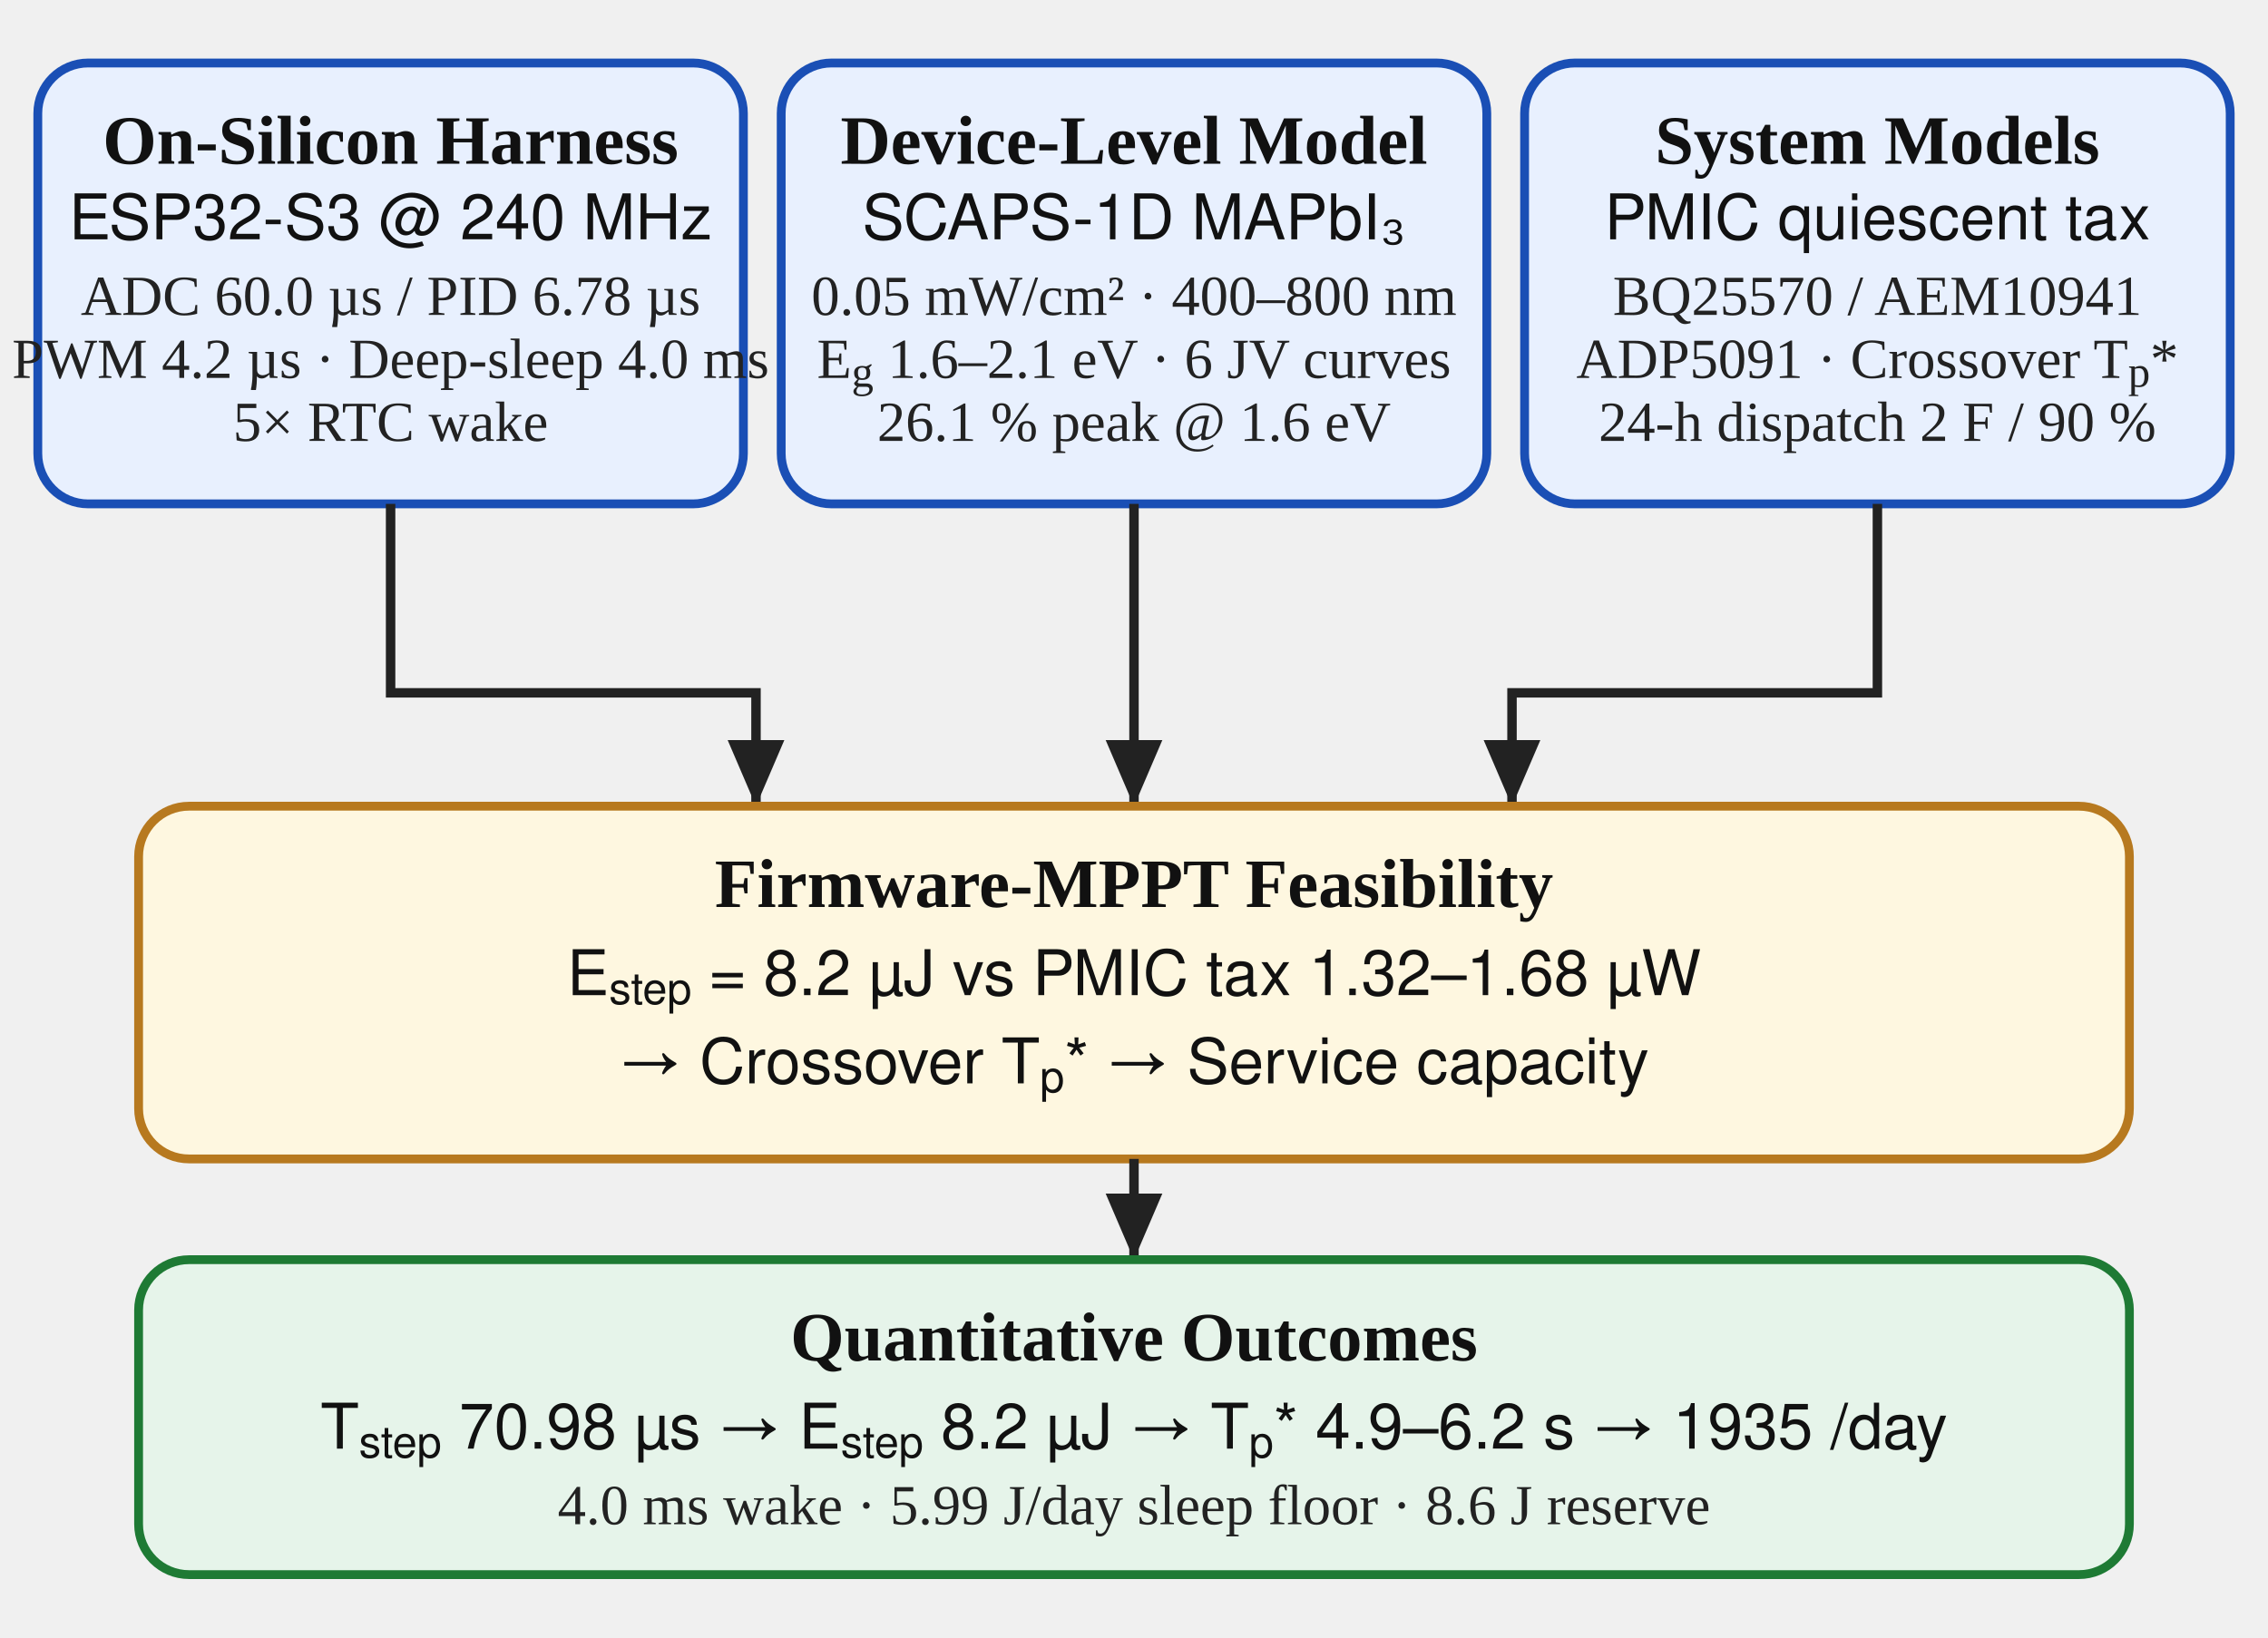
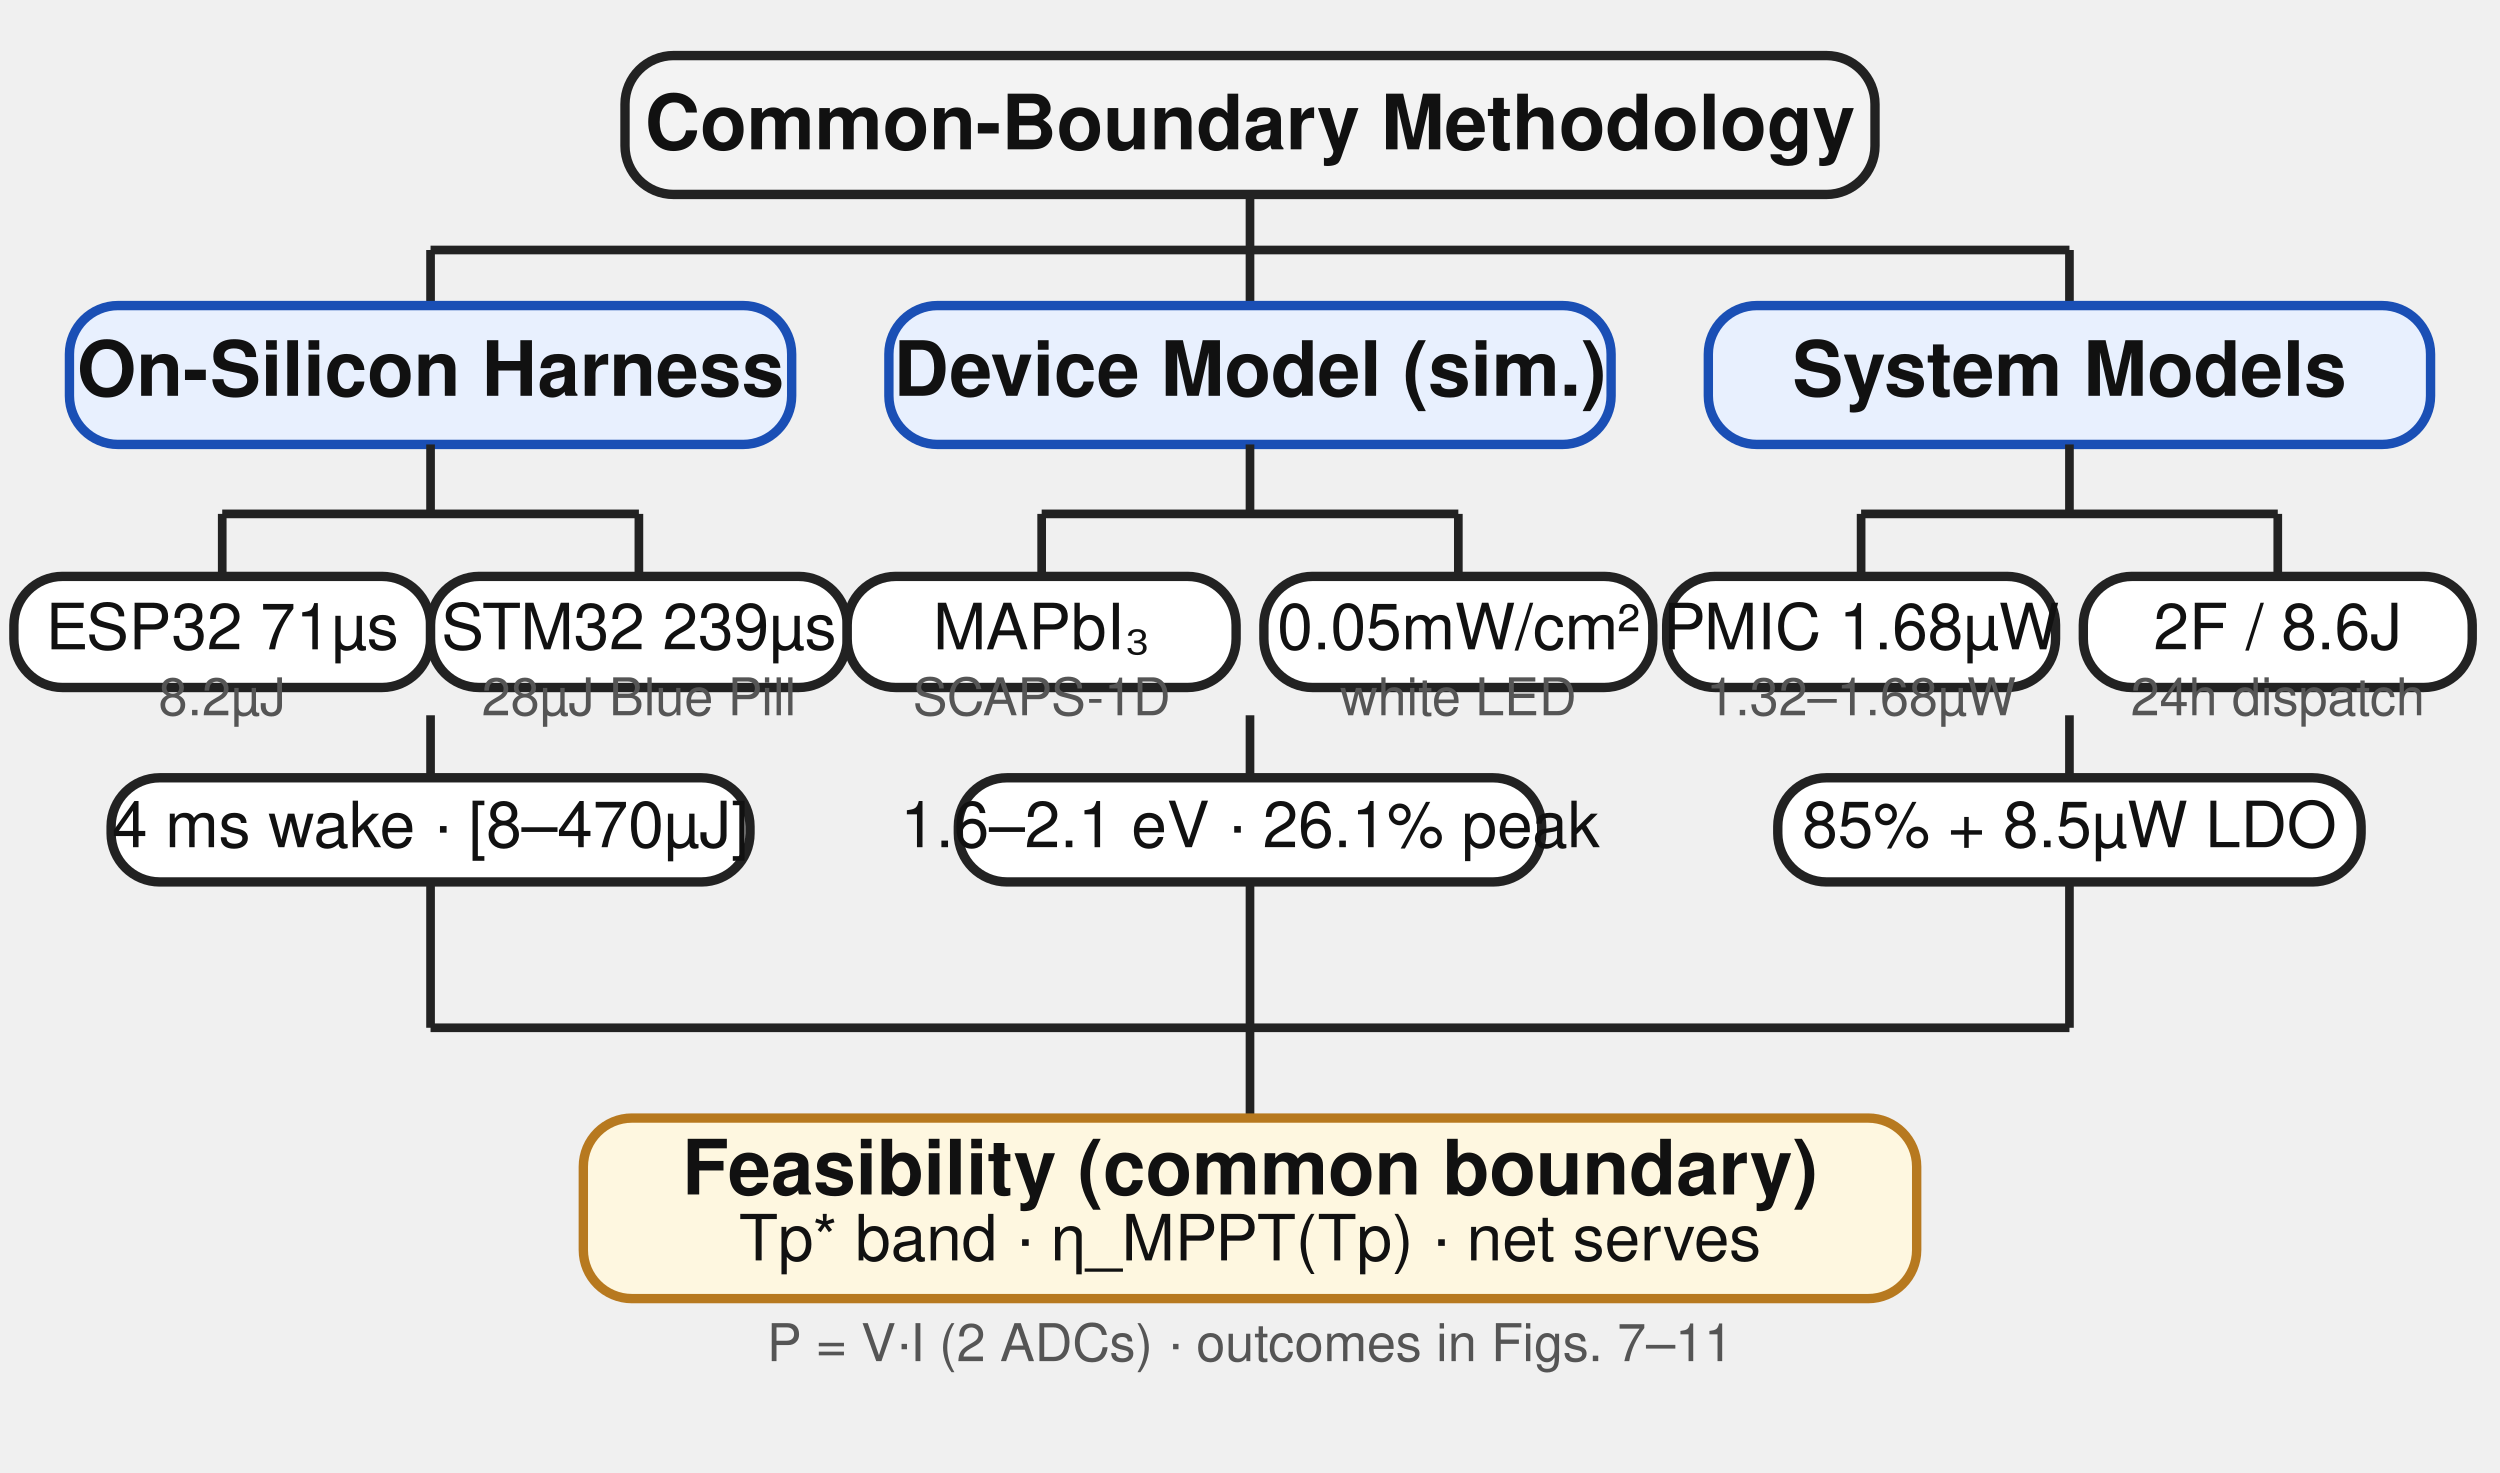
- <svg xmlns="http://www.w3.org/2000/svg" width="360" height="260" viewBox="0 0 360 260" role="img" aria-labelledby="title desc">
+ <svg xmlns="http://www.w3.org/2000/svg" width="360" height="212" viewBox="0 0 360 212" role="img" aria-labelledby="title desc">
  <style>
-     .box { fill: #ffffff; stroke: #222; stroke-width: 1.4; rx: 8; ry: 8; }
-     .box-blue { fill: #e8f0fe; stroke: #1a4fb5; }
-     .box-yellow { fill: #fef7e0; stroke: #b7791f; }
-     .box-green { fill: #e6f4ea; stroke: #1e7a34; }
-     .label { font-family: "Helvetica Neue", Helvetica, Arial, sans-serif; font-size: 10px; fill: #111; }
-     .label-small { font-size: 9px; fill: #222; }
-     .label-title { font-size: 11px; font-weight: 700; fill: #111; }
-     .arrow { stroke: #222; stroke-width: 1.5; fill: none; marker-end: url(#arrowhead); }
-     .caption { font-family: "Helvetica Neue", Helvetica, Arial, sans-serif; font-size: 7px; fill: #444; font-style: italic; }
-   </style>
-   <defs>
-     <marker id="arrowhead" markerWidth="8" markerHeight="6" refX="7" refY="3" orient="auto">
-       <polygon points="0 0, 7 3, 0 6" fill="#222" />
-     </marker>
-   </defs>
-   <rect x="6" y="10" width="112" height="70" class="box box-blue" />
-   <text x="62" y="26" text-anchor="middle" class="label-title">On-Silicon Harness</text>
-   <text x="62" y="38" text-anchor="middle" class="label">ESP32-S3 @ 240 MHz</text>
-   <text x="62" y="50" text-anchor="middle" class="label-small">ADC 60.0 µs / PID 6.78 µs</text>
-   <text x="62" y="60" text-anchor="middle" class="label-small">PWM 4.2 µs · Deep-sleep 4.0 ms</text>
-   <text x="62" y="70" text-anchor="middle" class="label-small">5× RTC wake</text>
-   <rect x="124" y="10" width="112" height="70" class="box box-blue" />
-   <text x="180" y="26" text-anchor="middle" class="label-title">Device-Level Model</text>
-   <text x="180" y="38" text-anchor="middle" class="label">SCAPS-1D MAPbI₃</text>
-   <text x="180" y="50" text-anchor="middle" class="label-small">0.05 mW/cm² · 400–800 nm</text>
-   <text x="180" y="60" text-anchor="middle" class="label-small">E<tspan baseline-shift="sub" font-size="7">g</tspan> 1.6–2.1 eV · 6 JV curves</text>
-   <text x="180" y="70" text-anchor="middle" class="label-small">26.1 % peak @ 1.6 eV</text>
-   <rect x="242" y="10" width="112" height="70" class="box box-blue" />
-   <text x="298" y="26" text-anchor="middle" class="label-title">System Models</text>
-   <text x="298" y="38" text-anchor="middle" class="label">PMIC quiescent tax</text>
-   <text x="298" y="50" text-anchor="middle" class="label-small">BQ25570 / AEM10941</text>
-   <text x="298" y="60" text-anchor="middle" class="label-small">ADP5091 · Crossover T<tspan baseline-shift="sub" font-size="7">p</tspan>*</text>
-   <text x="298" y="70" text-anchor="middle" class="label-small">24-h dispatch 2 F / 90 %</text>
-   <path d="M 62 80 L 62 110 L 120 110 L 120 128" class="arrow" />
-   <path d="M 180 80 L 180 128" class="arrow" />
-   <path d="M 298 80 L 298 110 L 240 110 L 240 128" class="arrow" />
-   <rect x="22" y="128" width="316" height="56" class="box box-yellow" />
-   <text x="180" y="144" text-anchor="middle" class="label-title">Firmware-MPPT Feasibility</text>
-   <text x="180" y="158" text-anchor="middle" class="label">E<tspan baseline-shift="sub" font-size="7">step</tspan> = 8.2 µJ  vs  PMIC tax 1.32–1.68 µW</text>
-   <text x="180" y="172" text-anchor="middle" class="label">→  Crossover T<tspan baseline-shift="sub" font-size="7">p</tspan>*  →  Service capacity</text>
-   <path d="M 180 184 L 180 200" class="arrow" />
-   <rect x="22" y="200" width="316" height="50" class="box box-green" />
-   <text x="180" y="216" text-anchor="middle" class="label-title">Quantitative Outcomes</text>
-   <text x="180" y="230" text-anchor="middle" class="label">T<tspan baseline-shift="sub" font-size="7">step</tspan> 70.98 µs → E<tspan baseline-shift="sub" font-size="7">step</tspan> 8.2 µJ → T<tspan baseline-shift="sub" font-size="7">p</tspan>* 4.9–6.2 s → 1935 /day</text>
-   <text x="180" y="242" text-anchor="middle" class="label-small">4.0 ms wake · 5.99 J/day sleep floor · 8.6 J reserve</text>
+   .node { fill: #ffffff; stroke: #222; stroke-width: 1.35; rx: 7; ry: 7; }
+   .node-root { fill: #f3f3f3; stroke: #222; }
+   .node-blue { fill: #e8f0fe; stroke: #1a4fb5; }
+   .node-paper { fill: #fef7e0; stroke: #b7791f; }
+   .t-title { font-family: "Helvetica Neue", Helvetica, Arial, sans-serif; font-size: 11px; font-weight: 700; fill: #111; }
+   .t-label { font-family: "Helvetica Neue", Helvetica, Arial, sans-serif; font-size: 9.2px; fill: #111; }
+   .t-micro { font-family: "Helvetica Neue", Helvetica, Arial, sans-serif; font-size: 7.5px; fill: #555; }
+   .edge { stroke: #222; stroke-width: 1.25; fill: none; }
+ </style>
+   <rect x="90" y="8" width="180" height="20" class="node node-root" />
+   <text x="180" y="21.5" text-anchor="middle" class="t-title">Common-Boundary Methodology</text>
+   <line x1="180" y1="28" x2="180" y2="36" class="edge" />
+   <line x1="62" y1="36" x2="298" y2="36" class="edge" />
+   <line x1="62" y1="36" x2="62" y2="44" class="edge" />
+   <line x1="180" y1="36" x2="180" y2="44" class="edge" />
+   <line x1="298" y1="36" x2="298" y2="44" class="edge" />
+   <rect x="10" y="44" width="104" height="20" class="node node-blue" />
+   <text x="62" y="57" text-anchor="middle" class="t-title">On-Silicon Harness</text>
+   <rect x="128" y="44" width="104" height="20" class="node node-blue" />
+   <text x="180" y="57" text-anchor="middle" class="t-title">Device Model (sim.)</text>
+   <rect x="246" y="44" width="104" height="20" class="node node-blue" />
+   <text x="298" y="57" text-anchor="middle" class="t-title">System Models</text>
+   <line x1="62" y1="64" x2="62" y2="74" class="edge" />
+   <line x1="32" y1="74" x2="92" y2="74" class="edge" />
+   <line x1="32" y1="74" x2="32" y2="83" class="edge" />
+   <line x1="92" y1="74" x2="92" y2="83" class="edge" />
+   <rect x="2" y="83" width="60" height="16" class="node" />
+   <text x="32" y="93.5" text-anchor="middle" class="t-label">ESP32 71µs</text>
+   <rect x="62" y="83" width="60" height="16" class="node" />
+   <text x="92" y="93.5" text-anchor="middle" class="t-label">STM32 239µs</text>
+   <text x="32" y="103" text-anchor="middle" class="t-micro">8.2µJ</text>
+   <text x="92" y="103" text-anchor="middle" class="t-micro">28µJ Blue Pill</text>
+   <line x1="62" y1="103" x2="62" y2="112" class="edge" />
+   <rect x="16" y="112" width="92" height="15" class="node" />
+   <text x="62" y="122" text-anchor="middle" class="t-label">4 ms wake · [8–470µJ]</text>
+   <line x1="180" y1="64" x2="180" y2="74" class="edge" />
+   <line x1="150" y1="74" x2="210" y2="74" class="edge" />
+   <line x1="150" y1="74" x2="150" y2="83" class="edge" />
+   <line x1="210" y1="74" x2="210" y2="83" class="edge" />
+   <rect x="122" y="83" width="56" height="16" class="node" />
+   <text x="150" y="93.5" text-anchor="middle" class="t-label">MAPbI₃</text>
+   <rect x="182" y="83" width="56" height="16" class="node" />
+   <text x="210" y="93.5" text-anchor="middle" class="t-label">0.05mW/cm²</text>
+   <text x="150" y="103" text-anchor="middle" class="t-micro">SCAPS-1D</text>
+   <text x="210" y="103" text-anchor="middle" class="t-micro">white LED</text>
+   <line x1="180" y1="103" x2="180" y2="112" class="edge" />
+   <rect x="138" y="112" width="84" height="15" class="node" />
+   <text x="180" y="122" text-anchor="middle" class="t-label">1.6–2.1 eV · 26.1% peak</text>
+   <line x1="298" y1="64" x2="298" y2="74" class="edge" />
+   <line x1="268" y1="74" x2="328" y2="74" class="edge" />
+   <line x1="268" y1="74" x2="268" y2="83" class="edge" />
+   <line x1="328" y1="74" x2="328" y2="83" class="edge" />
+   <rect x="240" y="83" width="56" height="16" class="node" />
+   <text x="268" y="93.5" text-anchor="middle" class="t-label">PMIC 1.68µW</text>
+   <rect x="300" y="83" width="56" height="16" class="node" />
+   <text x="328" y="93.5" text-anchor="middle" class="t-label">2F / 8.6J</text>
+   <text x="268" y="103" text-anchor="middle" class="t-micro">1.32–1.68µW</text>
+   <text x="328" y="103" text-anchor="middle" class="t-micro">24h dispatch</text>
+   <line x1="298" y1="103" x2="298" y2="112" class="edge" />
+   <rect x="256" y="112" width="84" height="15" class="node" />
+   <text x="298" y="122" text-anchor="middle" class="t-label">85% + 8.5µW LDO</text>
+   <line x1="62" y1="127" x2="62" y2="148" class="edge" />
+   <line x1="180" y1="127" x2="180" y2="148" class="edge" />
+   <line x1="298" y1="127" x2="298" y2="148" class="edge" />
+   <line x1="62" y1="148" x2="298" y2="148" class="edge" />
+   <line x1="180" y1="148" x2="180" y2="161" class="edge" />
+   <rect x="84" y="161" width="192" height="26" class="node node-paper" />
+   <text x="180" y="172" text-anchor="middle" class="t-title">Feasibility (common boundary)</text>
+   <text x="180" y="181.5" text-anchor="middle" class="t-label">Tp* band · η_MPPT(Tp) · net serves</text>
+   <text x="180" y="196" text-anchor="middle" class="t-micro">P = V·I (2 ADCs) · outcomes in Figs. 7–11</text>
</svg>
